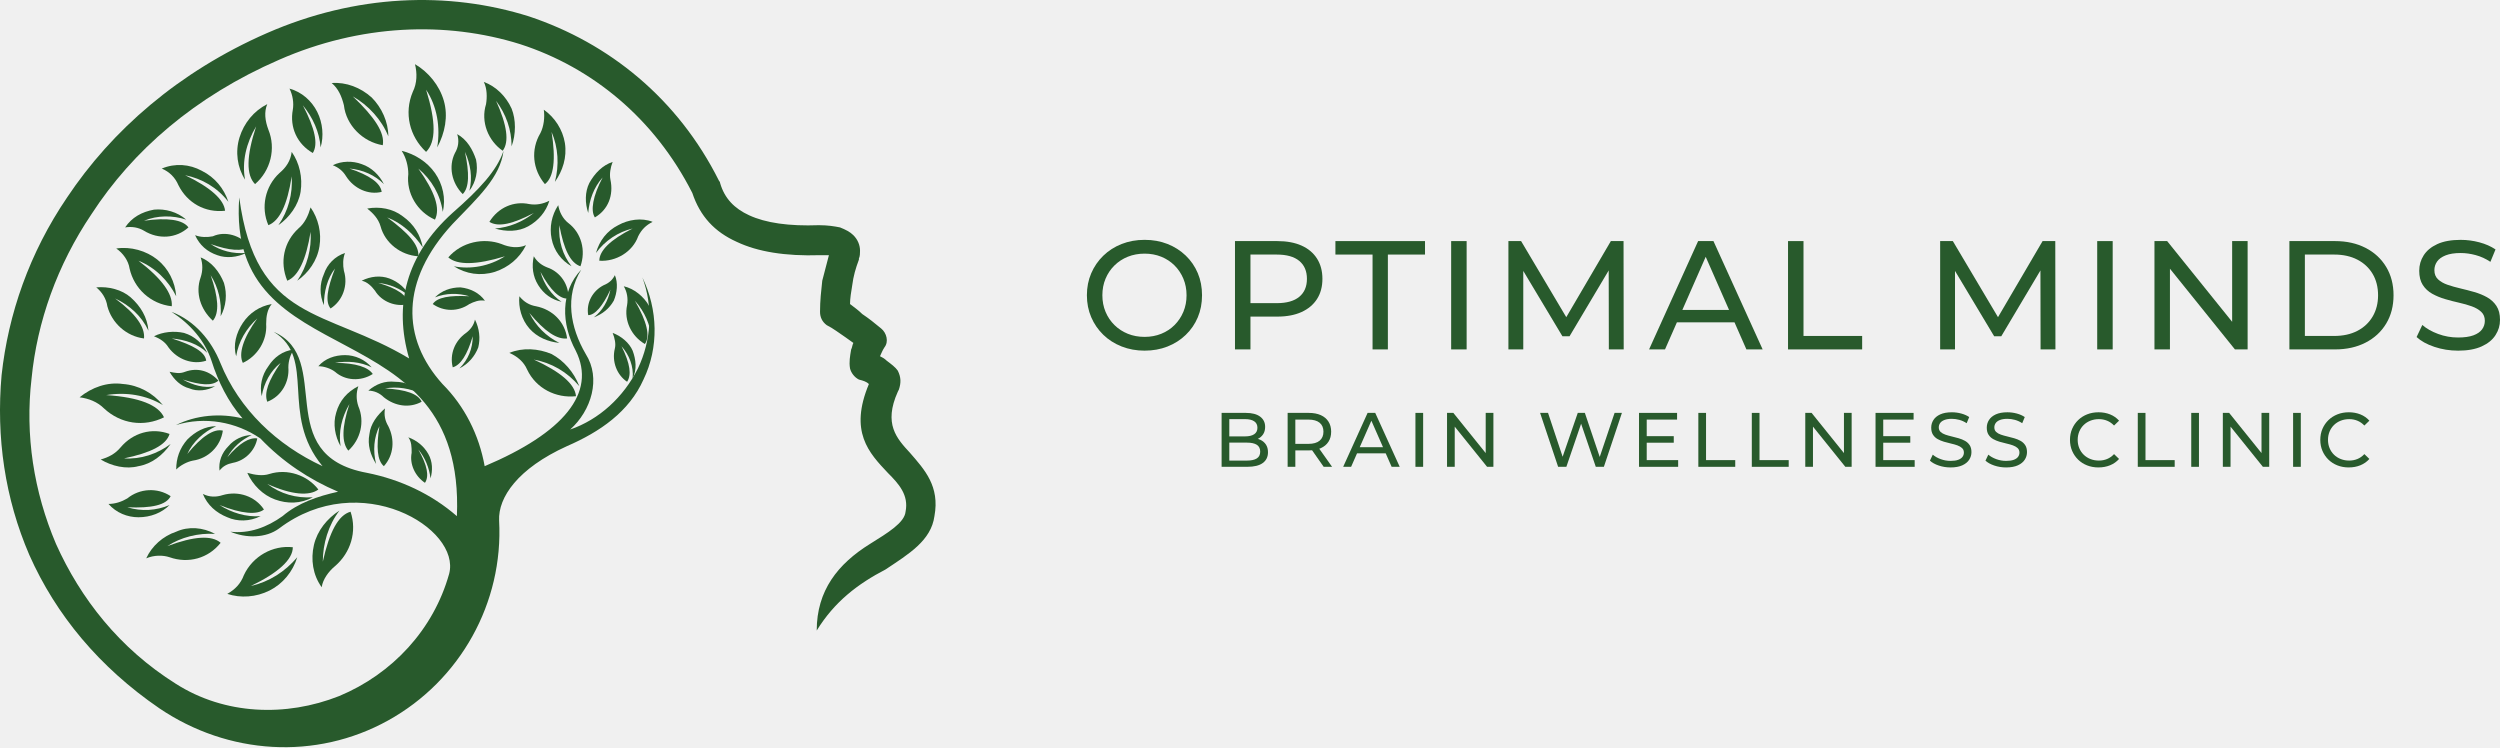
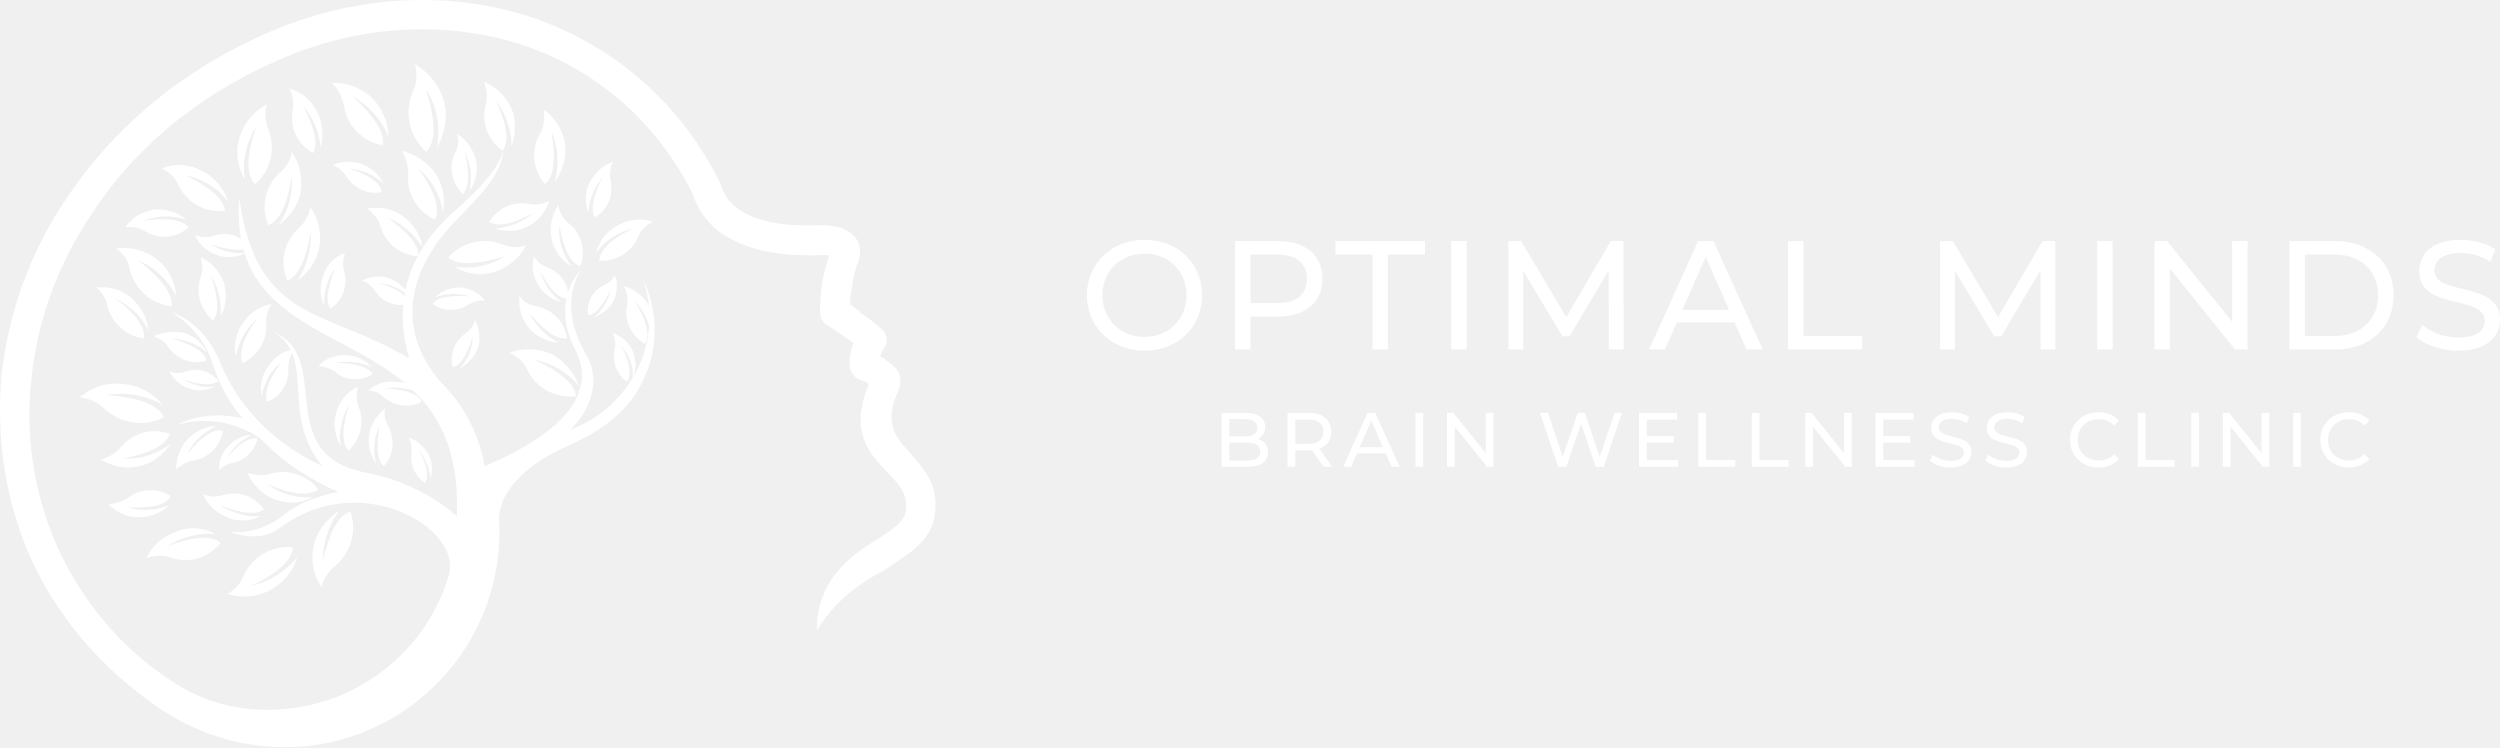
<svg xmlns="http://www.w3.org/2000/svg" id="Layer_2" viewBox="0 0 4550.78 1360.13">
  <defs>
    <style>
      .cls-1 {
-         fill: #285a2c;
+         fill: #ffffff;
      }
    </style>
  </defs>
  <g id="Layer_1-2" data-name="Layer_1">
    <g>
      <path class="cls-1" d="M1581.69,698.99c-36.39,86.92,0,125.33,34.37,161.72,20.22,20.22,38.41,40.43,32.34,70.75-2.02,20.22-32.34,38.41-64.69,58.62-58.62,36.39-97.03,84.9-97.03,157.68,32.34-52.56,74.8-84.9,125.33-111.18,42.45-28.3,82.88-52.56,88.95-97.03,10.11-54.58-18.19-84.9-44.47-115.23-24.26-26.28-48.52-52.56-22.24-111.18l2.02-4.04c4.04-12.13,4.04-22.24-2.02-34.37-4.04-6.06-12.13-12.13-20.22-18.19-4.04-4.04-8.09-6.06-12.13-8.09,2.02-4.04,4.04-10.11,8.09-16.17,8.09-10.11,4.04-26.28-6.06-34.37-12.13-10.11-22.24-18.19-34.37-26.28-6.06-6.06-14.15-12.13-22.24-18.19,0-10.11,2.02-22.24,4.04-34.37,2.02-16.17,6.06-30.32,12.13-46.49v-2.02c2.02-4.04,2.02-10.11,2.02-14.15,0-10.11-4.04-20.22-12.13-28.3-6.06-6.06-14.15-10.11-24.26-14.15-10.11-2.02-22.24-4.04-38.41-4.04-54.58,2.02-97.03-4.04-127.35-18.19-26.28-12.13-44.47-30.32-52.56-58.62,0,0,0-2.02-2.02-4.04-74.8-149.59-200.13-250.67-345.68-299.18-147.57-46.49-315.36-40.43-477.08,30.32C324.32,130.95,203.03,238.09,122.17,359.38,53.44,460.45,15.03,571.63,2.9,682.82c-10.11,113.2,6.06,224.39,50.54,327.48,48.52,109.16,127.35,204.17,236.52,278.97,125.33,84.9,285.03,95.01,416.43,22.24,131.4-72.77,210.24-214.28,202.15-363.87-2.02-42.45,34.37-95.01,123.31-135.44,60.65-26.28,113.2-62.67,139.48-121.29,28.3-58.62,26.28-127.35-2.02-185.98,20.22,54.58,16.17,115.23-8.09,165.76-26.28,52.56-70.75,92.99-123.31,111.18,38.41-34.37,56.6-92.99,28.3-137.46-28.3-48.52-38.41-105.12-8.09-153.63-38.41,40.43-36.39,99.05-10.11,147.57,38.41,76.82-22.24,149.59-165.76,210.24-10.11-56.6-36.39-109.16-76.82-149.59-74.8-82.88-76.82-188,18.19-291.1,46.5-48.52,86.93-84.9,92.99-133.42-12.13,36.39-44.47,70.75-92.99,113.2-84.9,76.82-107.14,167.78-78.84,264.82-151.61-90.97-278.97-64.69-309.29-293.12-24.26,331.53,412.39,196.09,396.21,580.17-46.49-40.43-103.1-66.71-163.74-78.84-175.87-32.34-58.62-208.21-169.81-256.73,78.84,48.52,10.11,149.59,88.95,244.6-82.88-38.41-151.61-103.1-185.98-188-16.17-40.43-46.49-76.82-88.95-92.99,34.37,22.24,60.65,52.56,72.77,88.95,12.13,38.41,30.32,74.8,56.6,105.12-40.43-10.11-84.9-6.06-121.29,12.13,52.56-16.17,109.16-6.06,153.63,24.26,40.43,42.45,88.95,74.8,141.51,97.03-36.39,8.09-72.77,20.22-101.08,44.47-28.3,20.22-60.65,32.34-95.01,28.3,28.3,12.13,64.69,12.13,88.95-6.06,147.57-111.18,331.53,0,309.29,82.88-28.3,101.08-103.1,181.94-200.13,222.37-97.03,38.41-208.21,34.37-297.16-22.24-103.1-64.69-173.85-155.66-218.32-254.71-40.43-95.01-56.6-198.11-44.47-301.2,10.11-103.1,46.49-206.19,109.16-299.18,74.8-115.23,188-214.28,341.63-280.99,147.57-64.69,303.23-70.75,438.67-28.3,131.4,42.45,244.6,135.44,313.33,270.88,14.15,42.45,40.43,70.75,80.86,88.95,38.41,18.19,88.95,26.28,151.61,24.26h16.17c-4.04,16.17-8.09,30.32-12.13,46.49-2.02,18.19-4.04,36.39-4.04,56.6,0,10.11,4.04,18.19,12.13,24.26,12.13,6.06,22.24,14.15,34.37,22.24l14.15,10.11c-2.02,4.04-2.02,8.09-4.04,12.13h0c-2.02,12.13-4.04,22.24-2.02,34.37,2.02,8.09,8.09,16.17,16.17,20.22,8.09,2.02,14.15,4.04,18.19,8.09Z" />
      <path class="cls-1" d="M775.6,276.49c18.19-18.19,18.19-54.58,0-113.2,20.22,30.32,26.28,68.73,20.22,105.12,14.15-26.28,20.22-56.6,12.13-84.9-8.09-28.3-28.3-52.56-52.56-66.71,4.04,16.17,4.04,34.37-4.04,50.54-16.17,38.41-6.06,80.86,24.26,109.16Z" />
      <path class="cls-1" d="M915.08,274.47c12.13-16.17,8.09-46.49-12.13-90.97,18.19,24.26,28.3,52.56,28.3,82.88,8.09-22.24,8.09-48.52,0-68.73-10.11-22.24-28.3-40.43-50.54-48.52,6.06,12.13,6.06,28.3,4.04,40.43-10.11,32.34,4.04,66.71,30.32,84.9Z" />
      <path class="cls-1" d="M991.9,335.12c16.17-12.13,20.22-44.47,12.13-95.01,12.13,28.3,14.15,60.65,6.06,90.97,14.15-20.22,22.24-44.47,18.19-70.75-4.04-24.26-18.19-46.49-38.41-60.65,2.02,14.15,0,30.32-6.06,42.45-18.19,30.32-14.15,66.71,8.09,92.99Z" />
      <path class="cls-1" d="M890.83,403.85c16.17,10.11,42.45,4.04,80.86-16.17-20.22,16.17-44.47,26.28-70.75,28.3,20.22,6.06,42.45,6.06,60.65-4.04,18.19-10.11,32.34-26.28,38.41-46.49-12.13,6.06-24.26,8.09-36.39,6.06-28.3-6.06-56.6,6.06-72.77,32.34Z" />
      <path class="cls-1" d="M842.31,353.31c12.13-12.13,12.13-38.41,4.04-76.82,10.11,22.24,14.15,46.49,8.09,70.75,12.13-16.17,16.17-36.39,12.13-56.6-6.06-18.19-16.17-36.39-34.37-46.49,4.04,12.13,2.02,24.26-4.04,34.37-12.13,24.26-6.06,54.58,14.15,74.8Z" />
      <path class="cls-1" d="M791.77,399.81c10.11-20.22,0-50.54-30.32-92.99,24.26,20.22,40.43,48.52,44.47,78.84,6.06-24.26,0-50.54-14.15-70.75-14.15-20.22-36.39-34.37-60.65-40.43,8.09,12.13,12.13,28.3,12.13,42.45-4.04,34.37,16.17,68.73,48.52,82.88Z" />
      <path class="cls-1" d="M761.45,466.51c2.02-20.22-18.19-42.45-56.6-70.75,26.28,10.11,48.52,30.32,64.69,54.58-4.04-22.24-16.17-42.45-36.39-56.6-18.19-14.15-42.45-18.19-64.69-14.15,10.11,8.09,20.22,18.19,24.26,32.34,8.09,30.32,36.39,52.56,68.73,54.58Z" />
      <path class="cls-1" d="M694.74,349.27c-2.02-16.17-22.24-30.32-58.62-42.45,24.26,2.02,46.49,12.13,62.67,28.3-8.09-16.17-22.24-30.32-40.43-36.39-16.17-6.06-36.39-6.06-52.56,2.02,10.11,4.04,18.19,10.11,24.26,20.22,14.15,22.24,40.43,34.37,64.69,28.3Z" />
      <path class="cls-1" d="M696.76,264.36c4.04-22.24-14.15-50.54-54.58-88.95,28.3,16.17,52.56,42.45,64.69,72.77,0-26.28-12.13-52.56-30.32-70.75-20.22-18.19-46.49-28.3-72.77-26.28,12.13,10.11,18.19,24.26,22.24,40.43,4.04,36.39,34.37,66.71,70.75,72.77Z" />
      <path class="cls-1" d="M816.03,468.54c16.17,14.15,50.54,14.15,103.1-2.02-28.3,18.19-62.67,24.26-92.99,18.19,22.24,14.15,48.52,18.19,74.8,10.11,24.26-8.09,44.47-24.26,56.6-48.52-14.15,6.06-30.32,4.04-44.47-2.02-32.34-12.13-72.78-4.04-97.03,24.26Z" />
      <path class="cls-1" d="M787.73,553.44c8.09-12.13,30.32-16.17,66.71-14.15-20.22-6.06-42.45-6.06-62.67,2.02,12.13-12.13,28.3-18.19,46.49-18.19,18.19,2.02,34.37,10.11,44.47,24.26-10.11-2.02-20.22,2.02-28.3,6.06-20.22,14.15-46.49,14.15-66.71,0Z" />
      <path class="cls-1" d="M824.12,668.66c14.15-4.04,26.28-22.24,36.39-56.6,0,22.24-8.09,42.45-24.26,58.62,16.17-8.09,28.3-22.24,34.37-38.41,4.04-16.17,2.02-34.37-6.06-50.54-2.02,10.11-8.09,18.19-16.17,24.26-20.22,14.15-30.32,38.41-24.26,62.67Z" />
      <path class="cls-1" d="M1082.87,395.76c-8.09-12.13-4.04-38.41,14.15-72.77-16.17,18.19-24.26,40.43-26.28,64.69-6.06-18.19-6.06-38.41,2.02-54.58,10.11-18.19,24.26-32.34,42.45-38.41-4.04,10.11-6.06,22.24-4.04,32.34,6.06,28.3-4.04,54.58-28.3,68.73Z" />
      <path class="cls-1" d="M1056.59,484.71c-18.19-6.06-30.32-30.32-38.41-74.8-2.02,28.3,6.06,54.58,22.24,74.8-18.19-10.11-32.34-28.3-36.39-50.54-4.04-20.22,0-42.45,12.13-60.65,2.02,12.13,8.09,24.26,18.19,32.34,24.26,18.19,32.34,50.54,22.24,78.84Z" />
      <path class="cls-1" d="M1034.35,543.33c-14.15,2.02-32.34-14.15-50.54-48.52,6.06,22.24,20.22,42.45,38.41,54.58-18.19-4.04-32.34-14.15-42.45-30.32-10.11-16.17-12.13-34.37-8.09-52.56,6.06,10.11,14.15,16.17,24.26,20.22,24.26,8.09,40.43,32.34,38.41,56.6Z" />
      <path class="cls-1" d="M1032.33,616.11c-18.19,2.02-40.43-12.13-68.73-46.49,12.13,24.26,30.32,42.45,54.58,54.58-20.22-2.02-40.43-10.11-54.58-26.28-14.15-16.17-20.22-38.41-18.19-58.62,8.09,10.11,18.19,16.17,30.32,18.19,30.32,6.06,52.56,28.3,56.6,58.62Z" />
      <path class="cls-1" d="M1048.5,721.22c-2.02-22.24-28.3-44.47-76.82-66.71,32.34,6.06,60.65,22.24,82.88,48.52-10.11-26.28-28.3-46.49-50.54-58.62-24.26-10.11-52.56-12.13-76.82-2.02,14.15,6.06,26.28,16.17,32.34,30.32,16.17,34.37,52.56,52.56,88.95,48.52Z" />
      <path class="cls-1" d="M1090.95,474.6c0-18.19,20.22-38.41,60.65-58.62-26.28,6.06-50.54,22.24-66.71,44.47,6.06-22.24,20.22-40.43,40.43-50.54,18.19-10.11,42.45-14.15,62.67-6.06-12.13,6.06-20.22,14.15-26.28,26.28-10.11,28.3-40.43,46.49-70.75,44.47Z" />
      <path class="cls-1" d="M1070.74,573.65c12.13,0,26.28-16.17,40.43-46.49-4.04,20.22-14.15,38.41-30.32,50.54,16.17-6.06,28.3-16.17,36.39-30.32,6.06-14.15,8.09-32.34,2.02-46.49-4.04,8.09-10.11,14.15-20.22,18.19-20.22,10.11-32.34,32.34-28.3,54.58Z" />
      <path class="cls-1" d="M1173.84,626.21c10.11-14.15,4.04-40.43-18.19-78.84,18.19,20.22,28.3,44.47,30.32,68.73,6.06-18.19,4.04-40.43-4.04-58.62-10.11-18.19-28.3-32.34-46.49-36.39,6.06,10.11,8.09,22.24,6.06,34.37-6.06,28.3,8.09,56.6,32.34,70.75Z" />
      <path class="cls-1" d="M1141.49,694.94c8.09-12.13,6.06-32.34-10.11-64.69,14.15,16.17,22.24,36.39,20.22,58.62,8.09-16.17,6.06-34.37,0-50.54-6.06-14.15-20.22-26.28-36.39-32.34,4.04,10.11,6.06,20.22,4.04,28.3-6.06,24.26,4.04,48.52,22.24,60.65Z" />
      <path class="cls-1" d="M569.41,278.52c10.11-16.17,4.04-44.47-18.19-86.92,18.19,22.24,30.32,48.52,32.34,76.82,6.06-20.22,4.04-44.47-6.06-64.69-10.11-20.22-28.3-36.39-50.54-42.45,6.06,12.13,8.09,26.28,6.06,38.41-6.06,32.34,8.09,62.67,36.39,78.84Z" />
      <path class="cls-1" d="M522.91,510.99c20.22-8.09,34.37-38.41,42.45-88.95,2.02,30.32-6.06,62.67-24.26,88.95,20.22-14.15,36.39-36.39,40.43-62.67,4.04-24.26-2.02-50.54-16.17-70.75-4.04,14.15-10.11,28.3-22.24,38.41-26.28,24.26-34.37,60.65-20.22,95.01Z" />
      <path class="cls-1" d="M488.55,409.91c20.22-8.09,34.37-36.39,42.45-88.95,2.02,32.34-6.06,62.67-24.26,88.95,20.22-14.15,36.39-36.39,40.43-60.65,4.04-26.28-2.02-52.56-16.17-72.77-2.02,16.17-10.11,28.3-22.24,38.41-26.28,24.26-34.37,62.67-20.22,95.01Z" />
      <path class="cls-1" d="M601.75,561.53c-10.11-12.13-6.06-36.39,8.09-72.77-14.15,18.19-20.22,42.45-20.22,66.71-8.09-18.19-8.09-38.41,0-56.6,6.06-18.19,20.22-32.34,38.41-38.41-4.04,10.11-4.04,22.24-2.02,32.34,8.09,26.28-2.02,54.58-24.26,68.73Z" />
      <path class="cls-1" d="M464.29,335.12c-16.17-16.17-16.17-50.54,2.02-105.12-18.19,30.32-26.28,64.69-20.22,97.03-14.15-22.24-18.19-50.54-10.11-76.82,8.09-26.28,26.28-48.52,50.54-60.65-6.06,14.15-4.04,30.32,2.02,46.49,14.15,34.37,4.04,74.8-24.26,99.05Z" />
      <path class="cls-1" d="M409.71,383.63c-2.02-20.22-26.28-42.45-72.77-64.69,30.32,6.06,58.62,22.24,78.84,48.52-8.09-24.26-24.26-44.47-48.52-56.6-22.24-12.13-48.52-14.15-72.77-4.04,14.15,6.06,24.26,16.17,30.32,30.32,16.17,32.34,48.52,50.54,84.9,46.49Z" />
      <path class="cls-1" d="M454.18,448.32c-12.13,10.11-36.39,8.09-70.75-4.04,18.19,12.13,40.43,18.19,64.69,16.17-16.17,8.09-36.39,10.11-52.56,4.04-18.19-6.06-32.34-18.19-40.43-36.39,10.11,4.04,22.24,4.04,32.34,2.02,22.24-10.11,50.54-2.02,66.71,18.19Z" />
      <path class="cls-1" d="M343,413.96c-10.11-14.15-38.41-18.19-80.86-12.13,24.26-10.11,52.56-10.11,76.82-2.02-16.17-14.15-38.41-20.22-58.62-18.19-22.24,4.04-40.43,14.15-52.56,32.34,12.13-2.02,24.26,0,34.37,6.06,26.28,16.17,58.62,14.15,80.86-6.06Z" />
      <path class="cls-1" d="M312.68,557.48c2.02-22.24-18.19-50.54-60.65-82.88,30.32,12.13,54.58,36.39,68.73,64.69-2.02-26.28-14.15-50.54-34.37-66.71-20.22-16.17-48.52-24.26-74.8-20.22,12.13,8.09,22.24,22.24,24.26,36.39,8.09,36.39,38.41,64.69,76.82,68.73Z" />
      <path class="cls-1" d="M387.47,583.76c12.13-14.15,10.11-42.45-4.04-82.88,14.15,22.24,20.22,48.52,18.19,74.8,10.11-18.19,12.13-40.43,6.06-60.65-8.09-20.22-22.24-38.41-42.45-46.49,4.04,12.13,4.04,24.26,0,36.39-10.11,28.3,0,58.62,22.24,78.84Z" />
      <path class="cls-1" d="M375.34,656.54c-2.02-16.17-24.26-28.3-62.67-40.43,24.26,2.02,48.52,10.11,64.69,26.28-8.09-16.17-22.24-30.32-42.45-36.39-18.19-4.04-38.41-2.02-54.58,6.06,10.11,4.04,20.22,10.11,26.28,20.22,16.17,22.24,44.47,32.34,68.73,24.26Z" />
      <path class="cls-1" d="M397.58,692.92c-12.13,10.11-32.34,8.09-64.69-2.02,18.19,10.11,38.41,16.17,58.62,12.13-14.15,8.09-32.34,10.11-46.49,4.04-16.17-4.04-28.3-16.17-36.39-30.32,10.11,2.02,18.19,4.04,28.3,0,22.24-8.09,44.47-2.02,60.65,16.17Z" />
      <path class="cls-1" d="M442.05,660.58c-8.09-16.17,0-44.47,26.28-80.86-20.22,18.19-34.37,42.45-38.41,68.73-6.06-20.22,0-42.45,12.13-60.65,12.13-18.19,30.32-30.32,52.56-34.37-8.09,10.11-10.11,22.24-10.11,36.39,2.02,30.32-16.17,58.62-42.45,70.75Z" />
      <path class="cls-1" d="M486.52,731.33c-6.06-16.17,2.02-38.41,24.26-70.75-18.19,14.15-30.32,36.39-34.37,60.65-4.04-18.19,0-38.41,12.13-54.58,10.11-16.17,26.28-28.3,46.49-30.32-6.06,8.09-10.11,20.22-10.11,32.34,2.02,26.28-12.13,52.56-38.41,62.67Z" />
      <path class="cls-1" d="M634.09,820.28c-12.13-14.15-12.13-42.45,2.02-84.9-14.15,24.26-20.22,50.54-16.17,76.82-10.11-18.19-14.15-40.43-8.09-60.65,6.06-22.24,20.22-38.41,40.43-48.52-4.04,12.13-4.04,24.26,0,36.39,12.13,28.3,4.04,60.65-18.19,80.86Z" />
      <path class="cls-1" d="M698.78,848.58c-12.13-10.11-14.15-34.37-8.09-72.77-10.11,20.22-12.13,44.47-6.06,68.73-10.11-16.17-16.17-34.37-12.13-54.58,2.02-18.19,14.15-34.37,28.3-46.49-2.02,12.13,0,22.24,6.06,32.34,12.13,24.26,10.11,52.56-8.09,72.77Z" />
      <path class="cls-1" d="M773.58,878.9c8.09-12.13,4.04-32.34-12.13-60.65,12.13,14.15,20.22,34.37,22.24,52.56,4.04-14.15,4.04-30.32-4.04-44.47-8.09-14.15-20.22-24.26-36.39-30.32,6.06,8.09,6.06,18.19,6.06,28.3-4.04,20.22,6.06,42.45,24.26,54.58Z" />
      <path class="cls-1" d="M678.57,680.79c-8.09-12.13-30.32-20.22-68.73-20.22,22.24-4.04,46.49-2.02,66.71,8.09-12.13-14.15-30.32-22.24-48.52-22.24s-36.39,6.06-48.52,20.22c10.11,0,22.24,4.04,30.32,10.11,18.19,16.17,46.49,18.19,68.73,4.04Z" />
      <path class="cls-1" d="M767.51,731.33c-6.06-14.15-28.3-22.24-66.71-24.26,22.24-4.04,46.49,0,66.71,10.11-12.13-14.15-28.3-22.24-48.52-22.24-18.19-2.02-34.37,4.04-48.52,16.17,10.11,0,20.22,4.04,28.3,12.13,20.22,16.17,46.49,20.22,68.73,8.09Z" />
      <path class="cls-1" d="M262.14,616.11c2.02-20.22-14.15-44.47-52.56-72.77,26.28,12.13,48.52,32.34,60.65,58.62-2.02-24.26-14.15-44.47-32.34-60.65-16.17-14.15-40.43-20.22-62.67-18.19,10.11,8.09,18.19,20.22,20.22,34.37,8.09,30.32,34.37,54.58,66.71,58.62Z" />
      <path class="cls-1" d="M298.53,759.63c-10.11-22.24-44.47-36.39-105.12-40.43,36.39-6.06,72.77,0,103.1,18.19-18.19-22.24-44.47-36.39-72.77-38.41-28.3-4.04-56.6,6.06-78.84,24.26,16.17,2.02,32.34,8.09,44.47,20.22,30.32,28.3,72.77,34.37,109.16,16.17Z" />
      <path class="cls-1" d="M308.63,789.95c-6.06,20.22-34.37,34.37-82.88,44.47,30.32,2.02,60.65-8.09,84.9-26.28-14.15,20.22-34.37,36.39-58.62,40.43-22.24,6.06-48.52,0-68.73-12.13,14.15-4.04,26.28-10.11,36.39-22.24,22.24-26.28,56.6-36.39,88.95-24.26Z" />
      <path class="cls-1" d="M310.65,903.16c-8.09,16.17-34.37,22.24-78.84,20.22,26.28,8.09,52.56,6.06,76.82-4.04-14.15,14.15-34.37,22.24-56.6,22.24-20.22,0-40.43-8.09-54.58-24.26,12.13,0,24.26-4.04,34.37-10.11,22.24-18.19,54.58-20.22,78.84-4.04Z" />
      <path class="cls-1" d="M401.62,988.06c-16.17-14.15-48.52-12.13-97.03,6.06,24.26-16.17,56.6-24.26,86.92-22.24-22.24-12.13-48.52-14.15-70.75-4.04-24.26,8.09-44.47,26.28-54.58,48.52,14.15-6.06,30.32-6.06,42.45-2.02,34.37,12.13,70.75,2.02,92.99-26.28Z" />
      <path class="cls-1" d="M405.66,783.89c-16.17-4.04-38.41,10.11-64.69,42.45,10.11-22.24,30.32-40.43,52.56-50.54-20.22,0-38.41,10.11-52.56,24.26-14.15,16.17-20.22,34.37-20.22,54.58,8.09-8.09,20.22-14.15,30.32-16.17,28.3-4.04,50.54-26.28,54.58-54.58Z" />
      <path class="cls-1" d="M468.33,798.04c-14.15-2.02-32.34,8.09-54.58,34.37,10.11-18.19,26.28-32.34,44.47-40.43-16.17,0-32.34,8.09-42.45,20.22-12.13,12.13-18.19,28.3-16.17,44.47,6.06-8.09,14.15-12.13,24.26-14.15,22.24-4.04,40.43-22.24,44.47-44.47Z" />
      <path class="cls-1" d="M533.02,996.15c0,22.24-26.28,46.49-76.82,70.75,34.37-8.09,62.67-26.28,84.9-52.56-8.09,26.28-26.28,48.52-50.54,60.65-24.26,12.13-52.56,14.15-76.82,6.06,14.15-8.09,24.26-18.19,30.32-34.37,16.17-34.37,52.56-54.58,88.95-50.54Z" />
      <path class="cls-1" d="M638.14,931.46c-22.24,6.06-38.41,36.39-50.54,90.97,0-32.34,10.11-66.71,30.32-92.99-22.24,14.15-40.43,36.39-46.49,62.67-6.06,26.28-2.02,54.58,14.15,76.82,2.02-14.15,12.13-28.3,24.26-38.41,28.3-24.26,40.43-62.67,28.3-99.05Z" />
      <path class="cls-1" d="M480.46,927.42c-12.13,10.11-40.43,8.09-80.86-8.09,22.24,14.15,48.52,22.24,74.8,20.22-20.22,10.11-42.45,10.11-60.65,2.02-20.22-8.09-36.39-22.24-44.47-42.45,12.13,6.06,24.26,6.06,36.39,2.02,28.3-8.09,58.62,2.02,74.8,26.28Z" />
      <path class="cls-1" d="M579.51,891.03c-16.17,12.13-48.52,10.11-92.99-10.11,24.26,18.19,52.56,26.28,82.88,24.26-22.24,12.13-46.49,12.13-68.73,4.04-22.24-8.09-40.43-26.28-50.54-48.52,14.15,4.04,28.3,6.06,40.43,2.02,32.34-10.11,68.73,2.02,88.95,28.3Z" />
      <path class="cls-1" d="M743.26,553.44c-2.02-16.17-20.22-28.3-54.58-38.41,20.22,2.02,40.43,10.11,56.6,24.26-6.06-14.15-20.22-26.28-36.39-32.34-16.17-6.06-34.37-4.04-50.54,4.04,10.11,2.02,18.19,10.11,24.26,18.19,12.13,20.22,38.41,30.32,60.65,24.26Z" />
    </g>
    <g>
      <path class="cls-1" d="M2083.56,638.3c-15.03,0-28.97-2.54-41.83-7.61-12.86-5.07-23.99-12.16-33.38-21.27-9.39-9.11-16.72-19.76-21.97-31.97-5.26-12.2-7.89-25.54-7.89-40s2.63-27.79,7.89-40c5.26-12.2,12.58-22.86,21.97-31.97,9.39-9.11,20.47-16.2,33.24-21.27,12.77-5.07,26.76-7.61,41.97-7.61s28.87,2.49,41.55,7.46c12.68,4.98,23.75,12.02,33.24,21.13,9.48,9.11,16.8,19.77,21.97,31.97,5.16,12.21,7.75,25.63,7.75,40.28s-2.58,28.08-7.75,40.28c-5.17,12.21-12.49,22.86-21.97,31.97-9.48,9.11-20.56,16.15-33.24,21.13-12.68,4.98-26.53,7.46-41.55,7.46ZM2083.56,613.23c10.89,0,20.99-1.88,30.28-5.63,9.3-3.75,17.37-9.06,24.22-15.92,6.85-6.85,12.2-14.88,16.06-24.08,3.85-9.2,5.77-19.25,5.77-30.14s-1.93-20.94-5.77-30.14c-3.85-9.2-9.2-17.23-16.06-24.08-6.86-6.85-14.93-12.16-24.22-15.92-9.3-3.75-19.39-5.63-30.28-5.63s-21.27,1.88-30.56,5.63c-9.3,3.76-17.42,9.06-24.37,15.92-6.95,6.86-12.35,14.89-16.2,24.08-3.85,9.2-5.77,19.25-5.77,30.14s1.92,20.94,5.77,30.14c3.85,9.2,9.25,17.23,16.2,24.08,6.95,6.86,15.07,12.16,24.37,15.92,9.3,3.76,19.48,5.63,30.56,5.63Z" />
      <path class="cls-1" d="M2248.06,636.04v-197.18h76.9c17.28,0,32.02,2.72,44.22,8.17,12.2,5.45,21.59,13.34,28.17,23.66,6.57,10.33,9.86,22.63,9.86,36.9s-3.29,26.53-9.86,36.76c-6.58,10.24-15.96,18.12-28.17,23.66-12.21,5.54-26.95,8.31-44.22,8.31h-61.41l12.68-13.24v72.96h-28.17ZM2276.22,565.91l-12.68-14.08h60.56c18.03,0,31.69-3.85,40.98-11.55,9.3-7.7,13.94-18.59,13.94-32.68s-4.65-24.97-13.94-32.67c-9.29-7.7-22.96-11.55-40.98-11.55h-60.56l12.68-14.08v116.62Z" />
      <path class="cls-1" d="M2498.47,636.04v-172.67h-67.6v-24.51h163.09v24.51h-67.6v172.67h-27.89Z" />
      <path class="cls-1" d="M2641.56,636.04v-197.18h28.17v197.18h-28.17Z" />
      <path class="cls-1" d="M2745.78,636.04v-197.18h23.1l88.45,149.01h-12.39l87.32-149.01h23.1l.28,197.18h-27.04l-.28-154.64h6.48l-77.74,130.7h-12.96l-78.31-130.7h7.04v154.64h-27.04Z" />
      <path class="cls-1" d="M3001.83,636.04l89.29-197.18h27.89l89.57,197.18h-29.58l-79.72-181.4h11.27l-79.72,181.4h-29.01ZM3039.85,586.75l7.61-22.54h110.98l8.17,22.54h-126.76Z" />
      <path class="cls-1" d="M3254.77,636.04v-197.18h28.17v172.67h106.76v24.51h-134.93Z" />
      <path class="cls-1" d="M3531.67,636.04v-197.18h23.1l88.45,149.01h-12.39l87.32-149.01h23.1l.28,197.18h-27.04l-.28-154.64h6.48l-77.74,130.7h-12.96l-78.31-130.7h7.04v154.64h-27.04Z" />
      <path class="cls-1" d="M3817.57,636.04v-197.18h28.17v197.18h-28.17Z" />
      <path class="cls-1" d="M3921.79,636.04v-197.18h23.1l130.42,161.97h-12.11v-161.97h28.17v197.18h-23.1l-130.42-161.97h12.11v161.97h-28.17Z" />
      <path class="cls-1" d="M4167.42,636.04v-197.18h83.1c21.03,0,39.58,4.13,55.63,12.39,16.06,8.27,28.54,19.81,37.46,34.65,8.92,14.84,13.38,32.02,13.38,51.55s-4.46,36.72-13.38,51.55c-8.92,14.84-21.41,26.39-37.46,34.65-16.06,8.27-34.6,12.39-55.63,12.39h-83.1ZM4195.59,611.54h53.24c16.34,0,30.47-3.1,42.39-9.3,11.92-6.2,21.17-14.88,27.75-26.06,6.57-11.17,9.86-24.08,9.86-38.73s-3.29-27.79-9.86-38.87c-6.58-11.08-15.82-19.72-27.75-25.91-11.93-6.2-26.06-9.3-42.39-9.3h-53.24v148.17Z" />
      <path class="cls-1" d="M4474.45,638.3c-15.03,0-29.39-2.3-43.1-6.9-13.71-4.6-24.51-10.56-32.39-17.89l10.42-21.97c7.51,6.58,17.08,12.02,28.73,16.34,11.64,4.32,23.75,6.48,36.34,6.48,11.45,0,20.75-1.31,27.89-3.94,7.13-2.63,12.39-6.24,15.77-10.84,3.38-4.6,5.07-9.81,5.07-15.63,0-6.76-2.21-12.2-6.62-16.34-4.42-4.13-10.14-7.46-17.18-10s-14.79-4.74-23.24-6.62c-8.45-1.88-16.95-4.08-25.49-6.62-8.55-2.54-16.34-5.77-23.38-9.72s-12.72-9.25-17.04-15.92c-4.32-6.66-6.48-15.25-6.48-25.77s2.68-19.48,8.03-28.03c5.35-8.54,13.61-15.4,24.79-20.56,11.17-5.16,25.4-7.75,42.67-7.75,11.45,0,22.82,1.5,34.08,4.51,11.27,3.01,21.03,7.32,29.29,12.96l-9.3,22.54c-8.45-5.63-17.37-9.72-26.76-12.25-9.39-2.53-18.5-3.8-27.32-3.8-11.08,0-20.19,1.41-27.32,4.22-7.14,2.82-12.35,6.58-15.63,11.27-3.29,4.7-4.93,9.96-4.93,15.77,0,6.95,2.21,12.49,6.62,16.62,4.41,4.13,10.14,7.42,17.18,9.86,7.04,2.44,14.79,4.65,23.24,6.62s16.95,4.18,25.49,6.62c8.54,2.44,16.34,5.63,23.38,9.58s12.72,9.2,17.04,15.77c4.32,6.58,6.48,15.03,6.48,25.35s-2.72,19.2-8.17,27.75c-5.45,8.55-13.85,15.4-25.21,20.56-11.36,5.17-25.68,7.75-42.96,7.75Z" />
    </g>
    <g>
      <path class="cls-1" d="M2223.7,849.76v-98.17h44.04c11.31,0,20.01,2.27,26.08,6.8,6.08,4.54,9.12,10.73,9.12,18.58,0,5.33-1.19,9.82-3.58,13.46-2.38,3.65-5.59,6.45-9.61,8.42-4.02,1.96-8.37,2.94-13.04,2.94l2.52-4.21c5.61,0,10.56.98,14.87,2.95,4.3,1.96,7.71,4.84,10.24,8.62,2.52,3.79,3.79,8.48,3.79,14.09,0,8.42-3.16,14.94-9.47,19.56-6.31,4.63-15.69,6.94-28.12,6.94h-46.84ZM2237.72,838.4h32.26c7.76,0,13.7-1.31,17.81-3.93,4.11-2.62,6.17-6.73,6.17-12.34s-2.06-9.86-6.17-12.48c-4.12-2.62-10.05-3.93-17.81-3.93h-33.52v-11.36h30.01c7.1,0,12.62-1.31,16.55-3.93,3.93-2.62,5.89-6.54,5.89-11.78s-1.96-9.16-5.89-11.78c-3.93-2.62-9.44-3.93-16.55-3.93h-28.75v75.45Z" />
      <path class="cls-1" d="M2343.89,849.76v-98.17h38.29c8.6,0,15.94,1.36,22.02,4.07,6.08,2.71,10.75,6.64,14.02,11.78,3.27,5.14,4.91,11.27,4.91,18.37s-1.64,13.21-4.91,18.3c-3.27,5.1-7.95,9-14.02,11.71-6.08,2.71-13.42,4.07-22.02,4.07h-30.57l6.31-6.45v36.32h-14.02ZM2357.91,814.84l-6.31-6.87h30.15c8.97,0,15.78-1.94,20.4-5.82,4.63-3.88,6.94-9.33,6.94-16.34s-2.31-12.43-6.94-16.27c-4.63-3.83-11.43-5.75-20.4-5.75h-30.15l6.31-7.01v58.06ZM2409.52,849.76l-24.96-35.62h15.01l25.24,35.62h-15.29Z" />
      <path class="cls-1" d="M2445,849.76l44.46-98.17h13.88l44.6,98.17h-14.73l-39.69-90.32h5.61l-39.69,90.32h-14.45ZM2463.93,825.22l3.79-11.22h55.25l4.07,11.22h-63.11Z" />
      <path class="cls-1" d="M2576.54,849.76v-98.17h14.02v98.17h-14.02Z" />
      <path class="cls-1" d="M2634.04,849.76v-98.17h11.5l64.93,80.64h-6.03v-80.64h14.02v98.17h-11.5l-64.93-80.64h6.03v80.64h-14.02Z" />
      <path class="cls-1" d="M2836.27,849.76l-32.82-98.17h14.45l30.15,90.6h-7.29l31.27-90.6h12.9l30.57,90.6h-7.01l30.57-90.6h13.32l-32.82,98.17h-14.73l-28.61-84h3.79l-28.75,84h-15.01Z" />
      <path class="cls-1" d="M2997.54,837.56h57.22v12.2h-71.24v-98.17h69.28v12.2h-55.26v73.77ZM2996.28,793.95h50.49v11.92h-50.49v-11.92Z" />
      <path class="cls-1" d="M3091.51,849.76v-98.17h14.02v85.97h53.15v12.2h-67.17Z" />
      <path class="cls-1" d="M3188.83,849.76v-98.17h14.02v85.97h53.15v12.2h-67.17Z" />
      <path class="cls-1" d="M3286.16,849.76v-98.17h11.5l64.93,80.64h-6.03v-80.64h14.02v98.17h-11.5l-64.93-80.64h6.03v80.64h-14.02Z" />
      <path class="cls-1" d="M3428.08,837.56h57.22v12.2h-71.24v-98.17h69.28v12.2h-55.26v73.77ZM3426.82,793.95h50.49v11.92h-50.49v-11.92Z" />
      <path class="cls-1" d="M3550.65,850.89c-7.48,0-14.63-1.14-21.46-3.44-6.83-2.29-12.2-5.26-16.13-8.91l5.19-10.94c3.74,3.27,8.51,5.98,14.3,8.13,5.8,2.15,11.83,3.23,18.09,3.23,5.7,0,10.33-.65,13.88-1.96,3.55-1.31,6.17-3.11,7.85-5.4,1.68-2.29,2.52-4.88,2.52-7.78,0-3.37-1.1-6.08-3.3-8.13-2.2-2.06-5.05-3.72-8.55-4.98-3.51-1.26-7.36-2.36-11.57-3.29-4.21-.93-8.44-2.03-12.69-3.3-4.26-1.26-8.13-2.88-11.64-4.84-3.51-1.96-6.33-4.6-8.48-7.92-2.15-3.32-3.23-7.6-3.23-12.83s1.33-9.7,4-13.95c2.67-4.25,6.78-7.67,12.34-10.24,5.56-2.57,12.64-3.86,21.25-3.86,5.7,0,11.36.75,16.97,2.24,5.61,1.5,10.47,3.65,14.58,6.45l-4.63,11.22c-4.21-2.8-8.65-4.84-13.32-6.1-4.68-1.26-9.21-1.89-13.6-1.89-5.52,0-10.05.7-13.6,2.1-3.55,1.4-6.15,3.27-7.78,5.61-1.64,2.34-2.45,4.96-2.45,7.85,0,3.46,1.1,6.22,3.29,8.27,2.2,2.06,5.05,3.69,8.55,4.91,3.51,1.22,7.36,2.31,11.57,3.3s8.44,2.08,12.69,3.3c4.25,1.22,8.13,2.8,11.64,4.77,3.51,1.96,6.33,4.58,8.48,7.85,2.15,3.27,3.23,7.48,3.23,12.62s-1.36,9.56-4.07,13.81c-2.71,4.26-6.9,7.67-12.55,10.24-5.66,2.57-12.79,3.86-21.39,3.86Z" />
      <path class="cls-1" d="M3651.77,850.89c-7.48,0-14.63-1.14-21.46-3.44-6.83-2.29-12.2-5.26-16.13-8.91l5.19-10.94c3.74,3.27,8.51,5.98,14.3,8.13,5.8,2.15,11.83,3.23,18.09,3.23,5.7,0,10.33-.65,13.88-1.96,3.55-1.31,6.17-3.11,7.85-5.4,1.68-2.29,2.52-4.88,2.52-7.78,0-3.37-1.1-6.08-3.3-8.13-2.2-2.06-5.05-3.72-8.55-4.98-3.51-1.26-7.36-2.36-11.57-3.29-4.21-.93-8.44-2.03-12.69-3.3-4.26-1.26-8.13-2.88-11.64-4.84-3.51-1.96-6.33-4.6-8.48-7.92-2.15-3.32-3.23-7.6-3.23-12.83s1.33-9.7,4-13.95c2.67-4.25,6.78-7.67,12.34-10.24,5.56-2.57,12.64-3.86,21.25-3.86,5.7,0,11.36.75,16.97,2.24,5.61,1.5,10.47,3.65,14.58,6.45l-4.63,11.22c-4.21-2.8-8.65-4.84-13.32-6.1-4.68-1.26-9.21-1.89-13.6-1.89-5.52,0-10.05.7-13.6,2.1-3.55,1.4-6.15,3.27-7.78,5.61-1.64,2.34-2.45,4.96-2.45,7.85,0,3.46,1.1,6.22,3.29,8.27,2.2,2.06,5.05,3.69,8.55,4.91,3.51,1.22,7.36,2.31,11.57,3.3s8.44,2.08,12.69,3.3c4.25,1.22,8.13,2.8,11.64,4.77,3.51,1.96,6.33,4.58,8.48,7.85,2.15,3.27,3.23,7.48,3.23,12.62s-1.36,9.56-4.07,13.81c-2.71,4.26-6.9,7.67-12.55,10.24-5.66,2.57-12.79,3.86-21.39,3.86Z" />
      <path class="cls-1" d="M3819.91,850.89c-7.48,0-14.38-1.24-20.69-3.72-6.31-2.48-11.78-5.98-16.41-10.52-4.63-4.53-8.25-9.84-10.87-15.92-2.62-6.08-3.93-12.76-3.93-20.05s1.31-13.98,3.93-20.05c2.62-6.08,6.26-11.38,10.94-15.92,4.67-4.53,10.17-8.04,16.48-10.52,6.31-2.48,13.21-3.72,20.69-3.72s14.56,1.29,20.97,3.86c6.4,2.57,11.85,6.38,16.34,11.43l-9.12,8.84c-3.74-3.93-7.95-6.85-12.62-8.77-4.68-1.92-9.68-2.88-15.01-2.88s-10.64.94-15.36,2.8c-4.72,1.87-8.81,4.49-12.27,7.85-3.46,3.37-6.15,7.36-8.06,11.99-1.92,4.63-2.88,9.65-2.88,15.08s.96,10.45,2.88,15.08c1.92,4.63,4.6,8.62,8.06,11.99,3.46,3.37,7.55,5.98,12.27,7.85,4.72,1.87,9.84,2.8,15.36,2.8s10.33-.96,15.01-2.88c4.67-1.92,8.88-4.88,12.62-8.91l9.12,8.83c-4.49,5.05-9.94,8.88-16.34,11.5-6.41,2.62-13.44,3.93-21.11,3.93Z" />
      <path class="cls-1" d="M3891.43,849.76v-98.17h14.02v85.97h53.15v12.2h-67.17Z" />
      <path class="cls-1" d="M3988.76,849.76v-98.17h14.02v98.17h-14.02Z" />
      <path class="cls-1" d="M4046.26,849.76v-98.17h11.5l64.93,80.64h-6.03v-80.64h14.02v98.17h-11.5l-64.93-80.64h6.03v80.64h-14.02Z" />
      <path class="cls-1" d="M4174.16,849.76v-98.17h14.02v98.17h-14.02Z" />
      <path class="cls-1" d="M4275.55,850.89c-7.48,0-14.38-1.24-20.69-3.72-6.31-2.48-11.78-5.98-16.41-10.52-4.63-4.53-8.25-9.84-10.87-15.92-2.62-6.08-3.93-12.76-3.93-20.05s1.31-13.98,3.93-20.05c2.62-6.08,6.26-11.38,10.94-15.92,4.67-4.53,10.17-8.04,16.48-10.52,6.31-2.48,13.21-3.72,20.69-3.72s14.56,1.29,20.97,3.86c6.4,2.57,11.85,6.38,16.34,11.43l-9.12,8.84c-3.74-3.93-7.95-6.85-12.62-8.77-4.68-1.92-9.68-2.88-15.01-2.88s-10.64.94-15.36,2.8c-4.72,1.87-8.81,4.49-12.27,7.85-3.46,3.37-6.15,7.36-8.06,11.99-1.92,4.63-2.88,9.65-2.88,15.08s.96,10.45,2.88,15.08c1.92,4.63,4.6,8.62,8.06,11.99,3.46,3.37,7.55,5.98,12.27,7.85,4.72,1.87,9.84,2.8,15.36,2.8s10.33-.96,15.01-2.88c4.67-1.92,8.88-4.88,12.62-8.91l9.12,8.83c-4.49,5.05-9.94,8.88-16.34,11.5-6.41,2.62-13.44,3.93-21.11,3.93Z" />
    </g>
  </g>
</svg>
